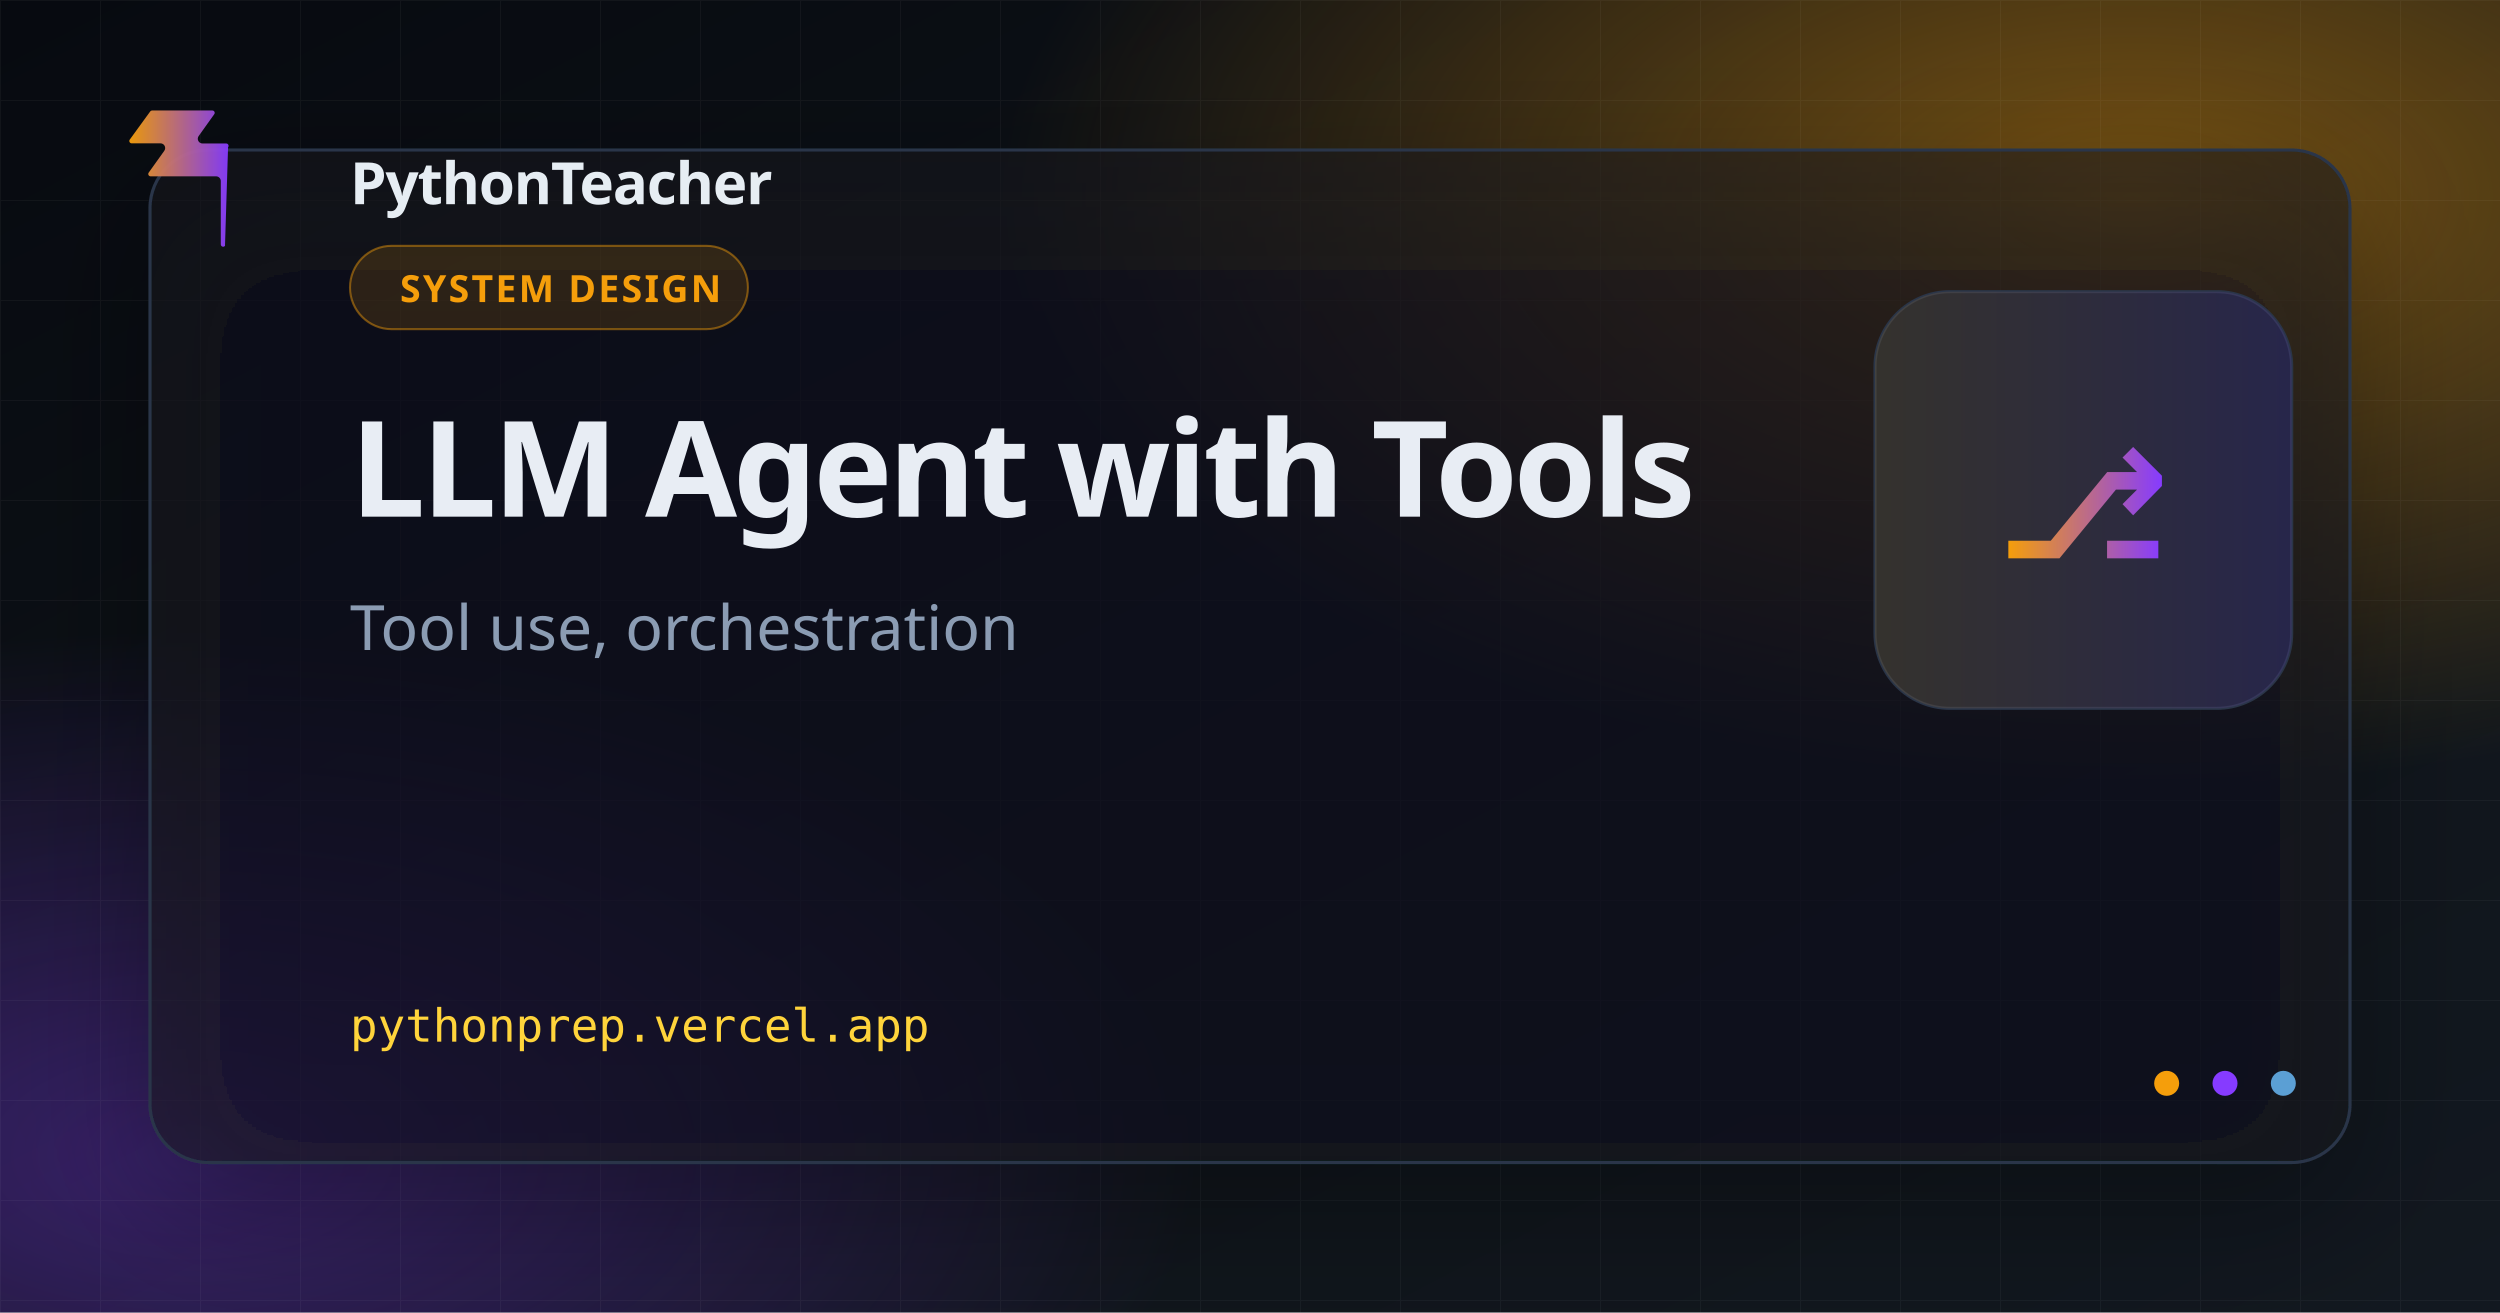
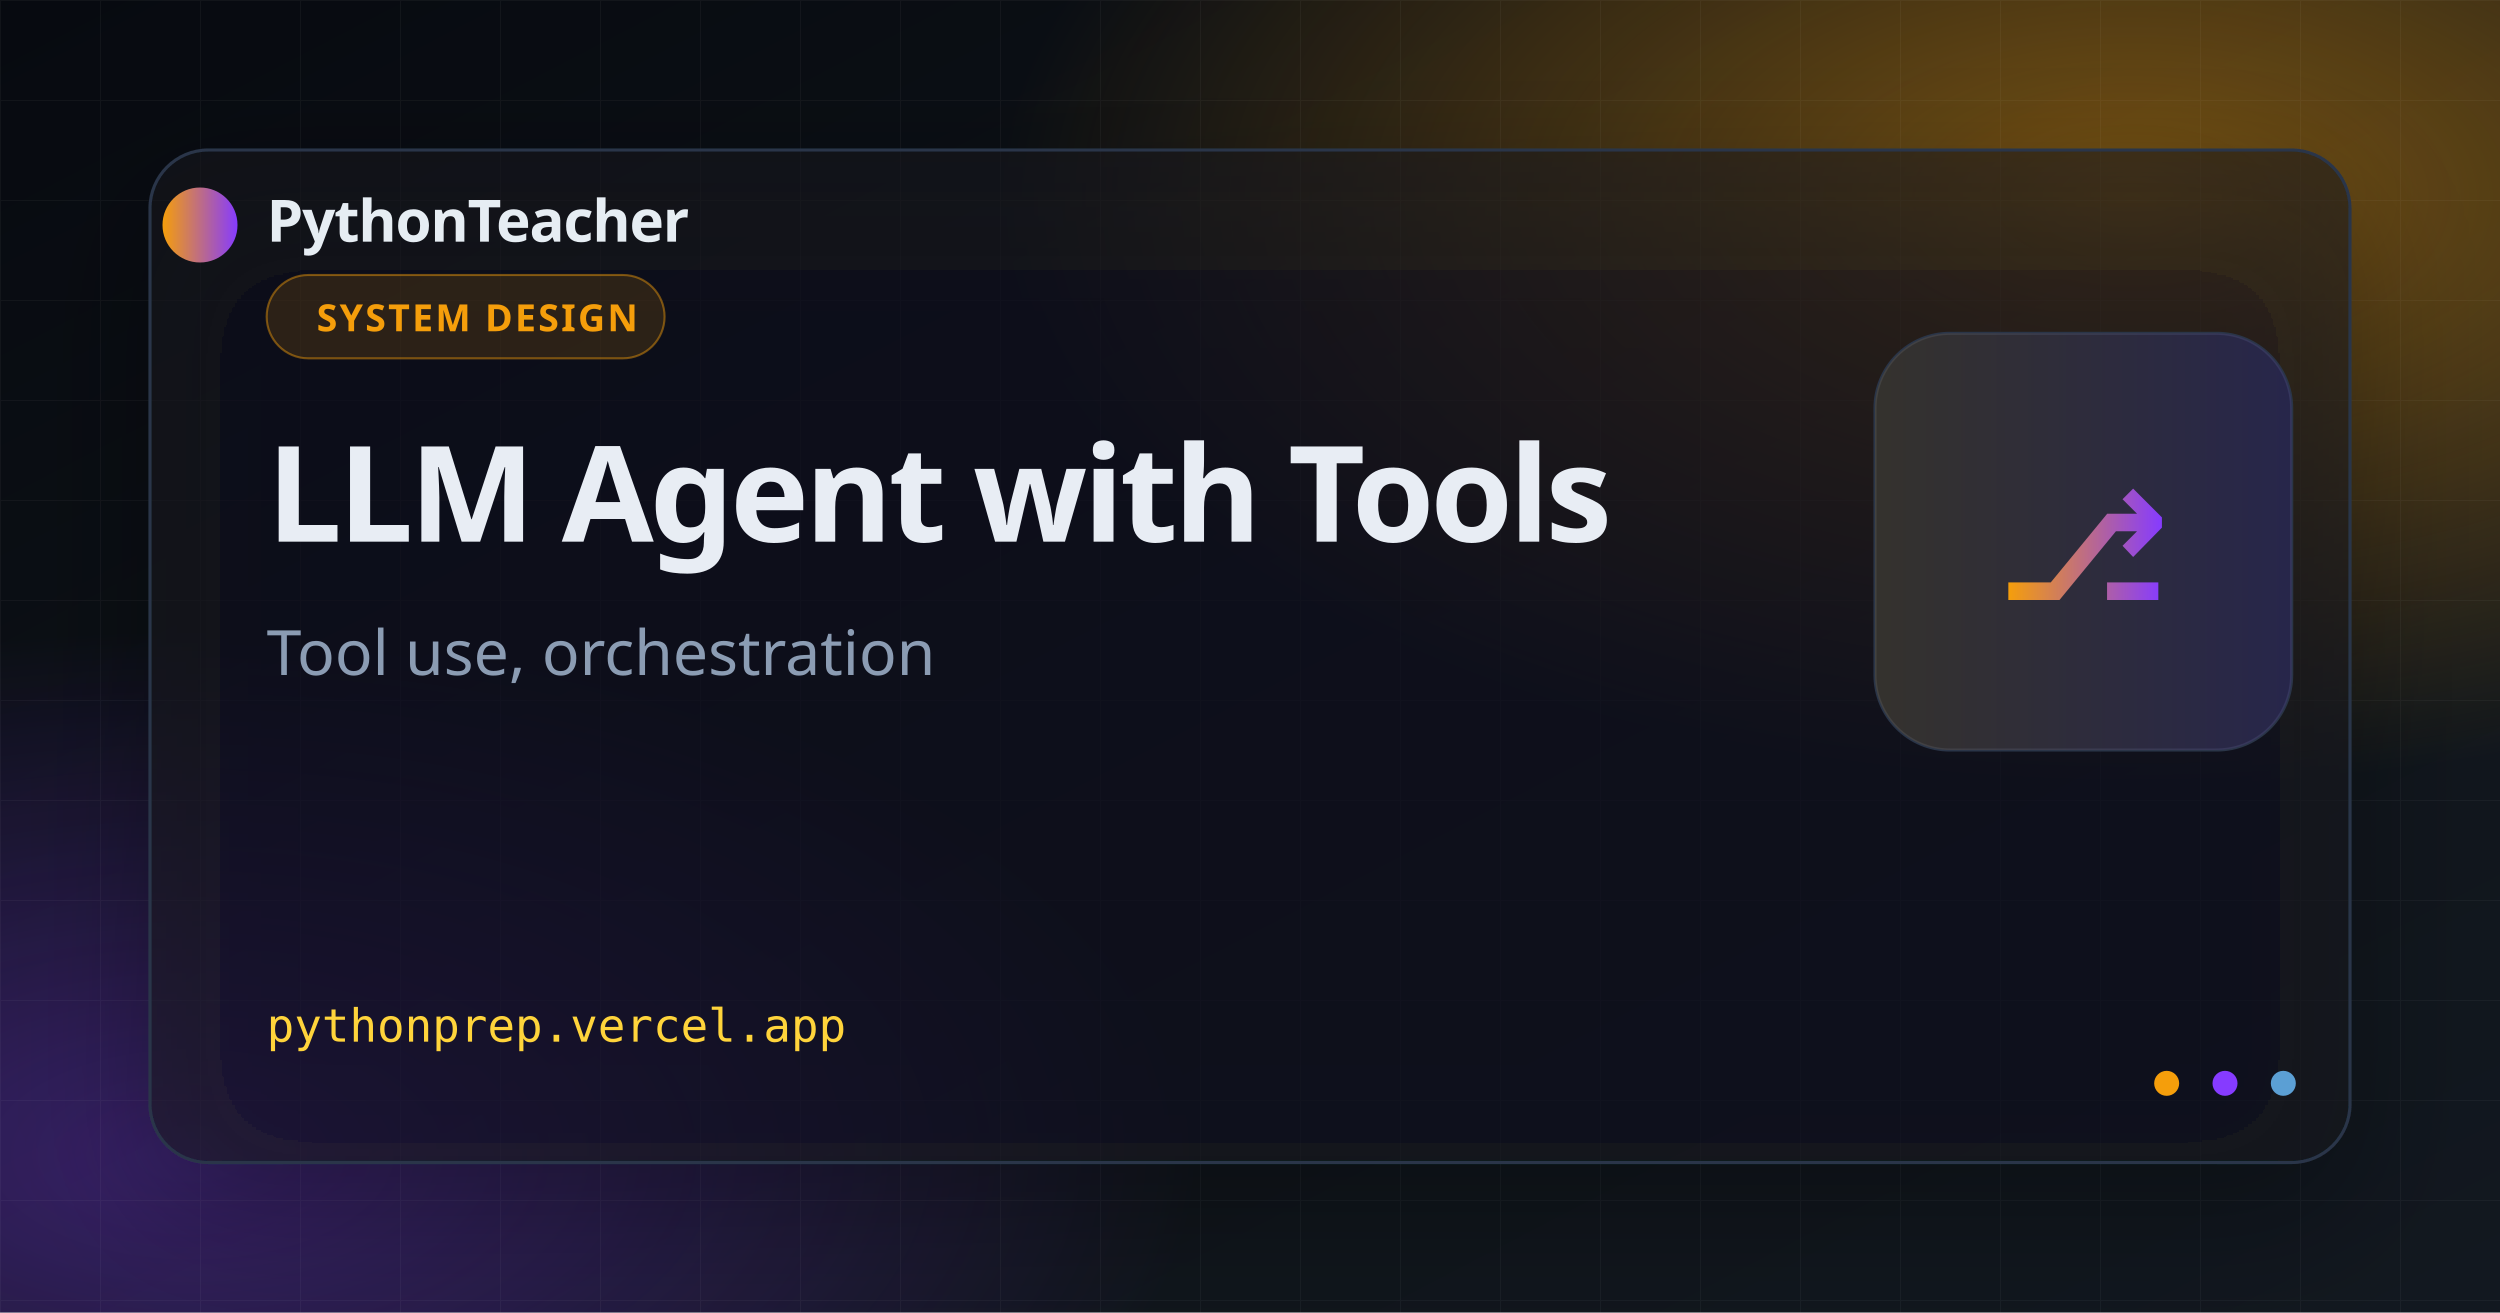
<svg xmlns="http://www.w3.org/2000/svg" width="1200" height="630" viewBox="0 0 1200 630">
  <defs>
    <linearGradient id="bg" x1="0%" y1="0%" x2="100%" y2="100%">
      <stop offset="0%" stop-color="#070a10" />
      <stop offset="55%" stop-color="#0f1419" />
      <stop offset="100%" stop-color="#121820" />
    </linearGradient>
    <radialGradient id="glow1" cx="85%" cy="15%" r="45%">
      <stop offset="0%" stop-color="#f59e0b" stop-opacity="0.45" />
      <stop offset="100%" stop-color="#f59e0b" stop-opacity="0" />
    </radialGradient>
    <radialGradient id="glow2" cx="8%" cy="88%" r="40%">
      <stop offset="0%" stop-color="#863bff" stop-opacity="0.35" />
      <stop offset="100%" stop-color="#863bff" stop-opacity="0" />
    </radialGradient>
    <linearGradient id="brand" x1="0%" y1="0%" x2="100%" y2="0%">
      <stop offset="0%" stop-color="#f59e0b" />
      <stop offset="100%" stop-color="#863bff" />
    </linearGradient>
    <pattern id="grid" width="48" height="48" patternUnits="userSpaceOnUse">
      <path d="M 48 0 L 0 0 0 48" fill="none" stroke="#ffffff" stroke-opacity="0.04" stroke-width="1" />
    </pattern>
    <filter id="cardShadow" x="-20%" y="-20%" width="140%" height="140%">
      <feDropShadow dx="0" dy="24" stdDeviation="32" flood-color="#000" flood-opacity="0.55" />
    </filter>
  </defs>
  <rect width="1200" height="630" fill="url(#bg)" />
  <rect width="1200" height="630" fill="url(#glow1)" />
  <rect width="1200" height="630" fill="url(#glow2)" />
  <rect width="1200" height="630" fill="url(#grid)" />
  <rect x="72" y="72" width="1056" height="486" rx="28" fill="#121820" fill-opacity="0.55" stroke="#2a3548" stroke-width="1.5" filter="url(#cardShadow)" />
-   <path fill="url(#brand)" d="M108 118c-.66.85-2.02.37-2.02-.7V86.9a2.26 2.26 0 0 0-2.26-2.26H72.3c-.92 0-1.46-1.04-.92-1.79l7.48-10.47c1.07-1.5 0-3.58-1.84-3.58H63.2c-.92 0-1.46-1.04-.92-1.79L72.1 53.5c.21-.3.56-.47.92-.47h28.9c.92 0 1.46 1.04.92 1.79l-7.48 10.47c-1.07 1.5 0 3.58 1.84 3.58h11.38c.94 0 1.47 1.09.89 1.83L108 118z" opacity="0.95" />
-   <text x="168" y="98" fill="#e6edf3" font-family="Segoe UI, system-ui, sans-serif" font-size="28" font-weight="600" letter-spacing="-0.02em">PythonTeacher</text>
-   <rect x="168" y="118" width="191" height="40" rx="20" fill="#f59e0b" fill-opacity="0.14" stroke="#f59e0b" stroke-opacity="0.45" stroke-width="1" />
-   <text x="192" y="145" fill="#f59e0b" font-family="Segoe UI, system-ui, sans-serif" font-size="18" font-weight="600" letter-spacing="0.06em">SYSTEM DESIGN</text>
-   <text x="168" y="248" fill="#e8edf4" font-family="Segoe UI, system-ui, sans-serif" font-size="64" font-weight="700" letter-spacing="-0.03em">LLM Agent with Tools</text>
-   <text x="168" y="312" fill="#8b9cb3" font-family="Segoe UI, system-ui, sans-serif" font-size="30" font-weight="400">Tool use, orchestration</text>
-   <text x="168" y="500" fill="#ffd43b" font-family="ui-monospace, Consolas, monospace" font-size="22" font-weight="500">pythonprep.vercel.app</text>
-   <g transform="translate(900 140)">
+   <circle cx="96" cy="108" r="18" fill="url(#brand)" />
+   <text x="128" y="116" fill="#e6edf3" font-family="Segoe UI, system-ui, sans-serif" font-size="28" font-weight="600" letter-spacing="-0.02em">PythonTeacher</text>
+   <rect x="128" y="132" width="191" height="40" rx="20" fill="#f59e0b" fill-opacity="0.14" stroke="#f59e0b" stroke-opacity="0.45" stroke-width="1" />
+   <text x="152" y="159" fill="#f59e0b" font-family="Segoe UI, system-ui, sans-serif" font-size="18" font-weight="600" letter-spacing="0.06em">SYSTEM DESIGN</text>
+   <text x="128" y="260" fill="#e8edf4" font-family="Segoe UI, system-ui, sans-serif" font-size="64" font-weight="700" letter-spacing="-0.03em">LLM Agent with Tools</text>
+   <text x="128" y="324" fill="#8b9cb3" font-family="Segoe UI, system-ui, sans-serif" font-size="30" font-weight="400">Tool use, orchestration</text>
+   <text x="128" y="500" fill="#ffd43b" font-family="ui-monospace, Consolas, monospace" font-size="22" font-weight="500">pythonprep.vercel.app</text>
+   <g transform="translate(900 160)">
    <rect width="200" height="200" rx="36" fill="#1a2332" stroke="#2a3548" stroke-width="1.5" />
    <rect width="200" height="200" rx="36" fill="url(#brand)" fill-opacity="0.12" />
    <text x="100" y="128" text-anchor="middle" fill="url(#brand)" font-family="Segoe UI, system-ui, sans-serif" font-size="72" font-weight="700">⎇</text>
  </g>
  <circle cx="1040" cy="520" r="6" fill="#f59e0b" />
  <circle cx="1068" cy="520" r="6" fill="#863bff" />
  <circle cx="1096" cy="520" r="6" fill="#5b9fd4" />
</svg>
